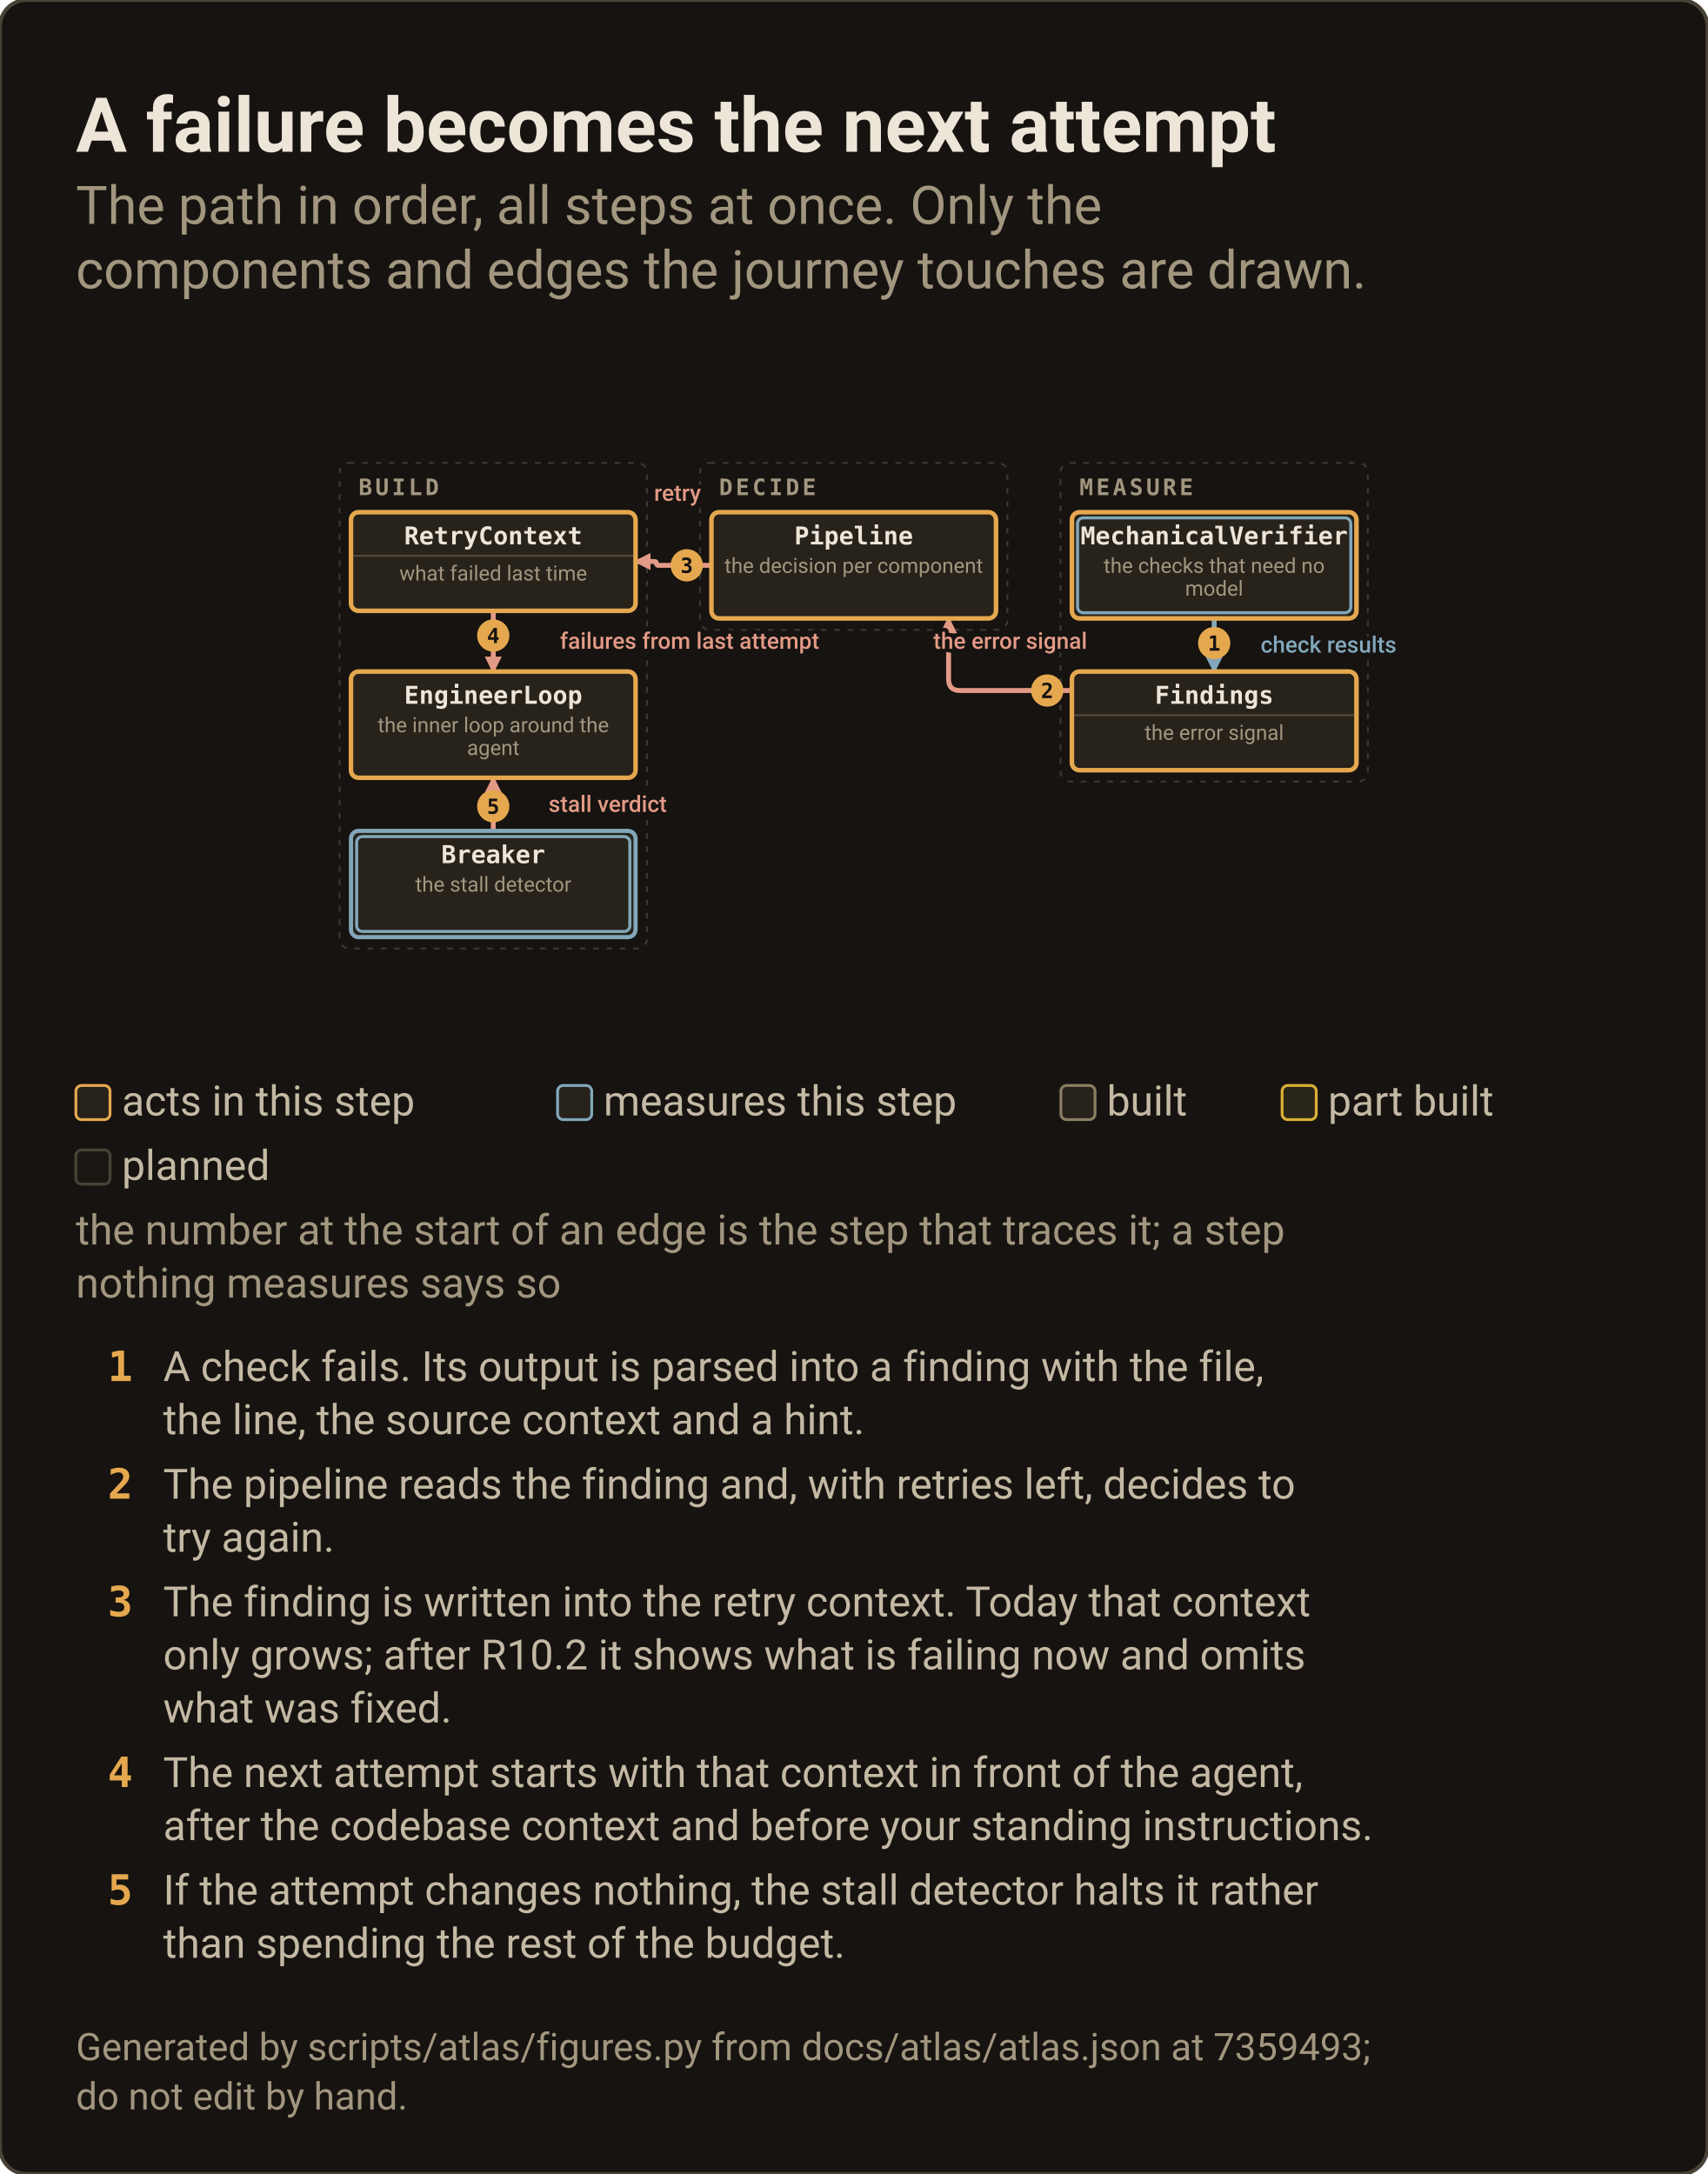
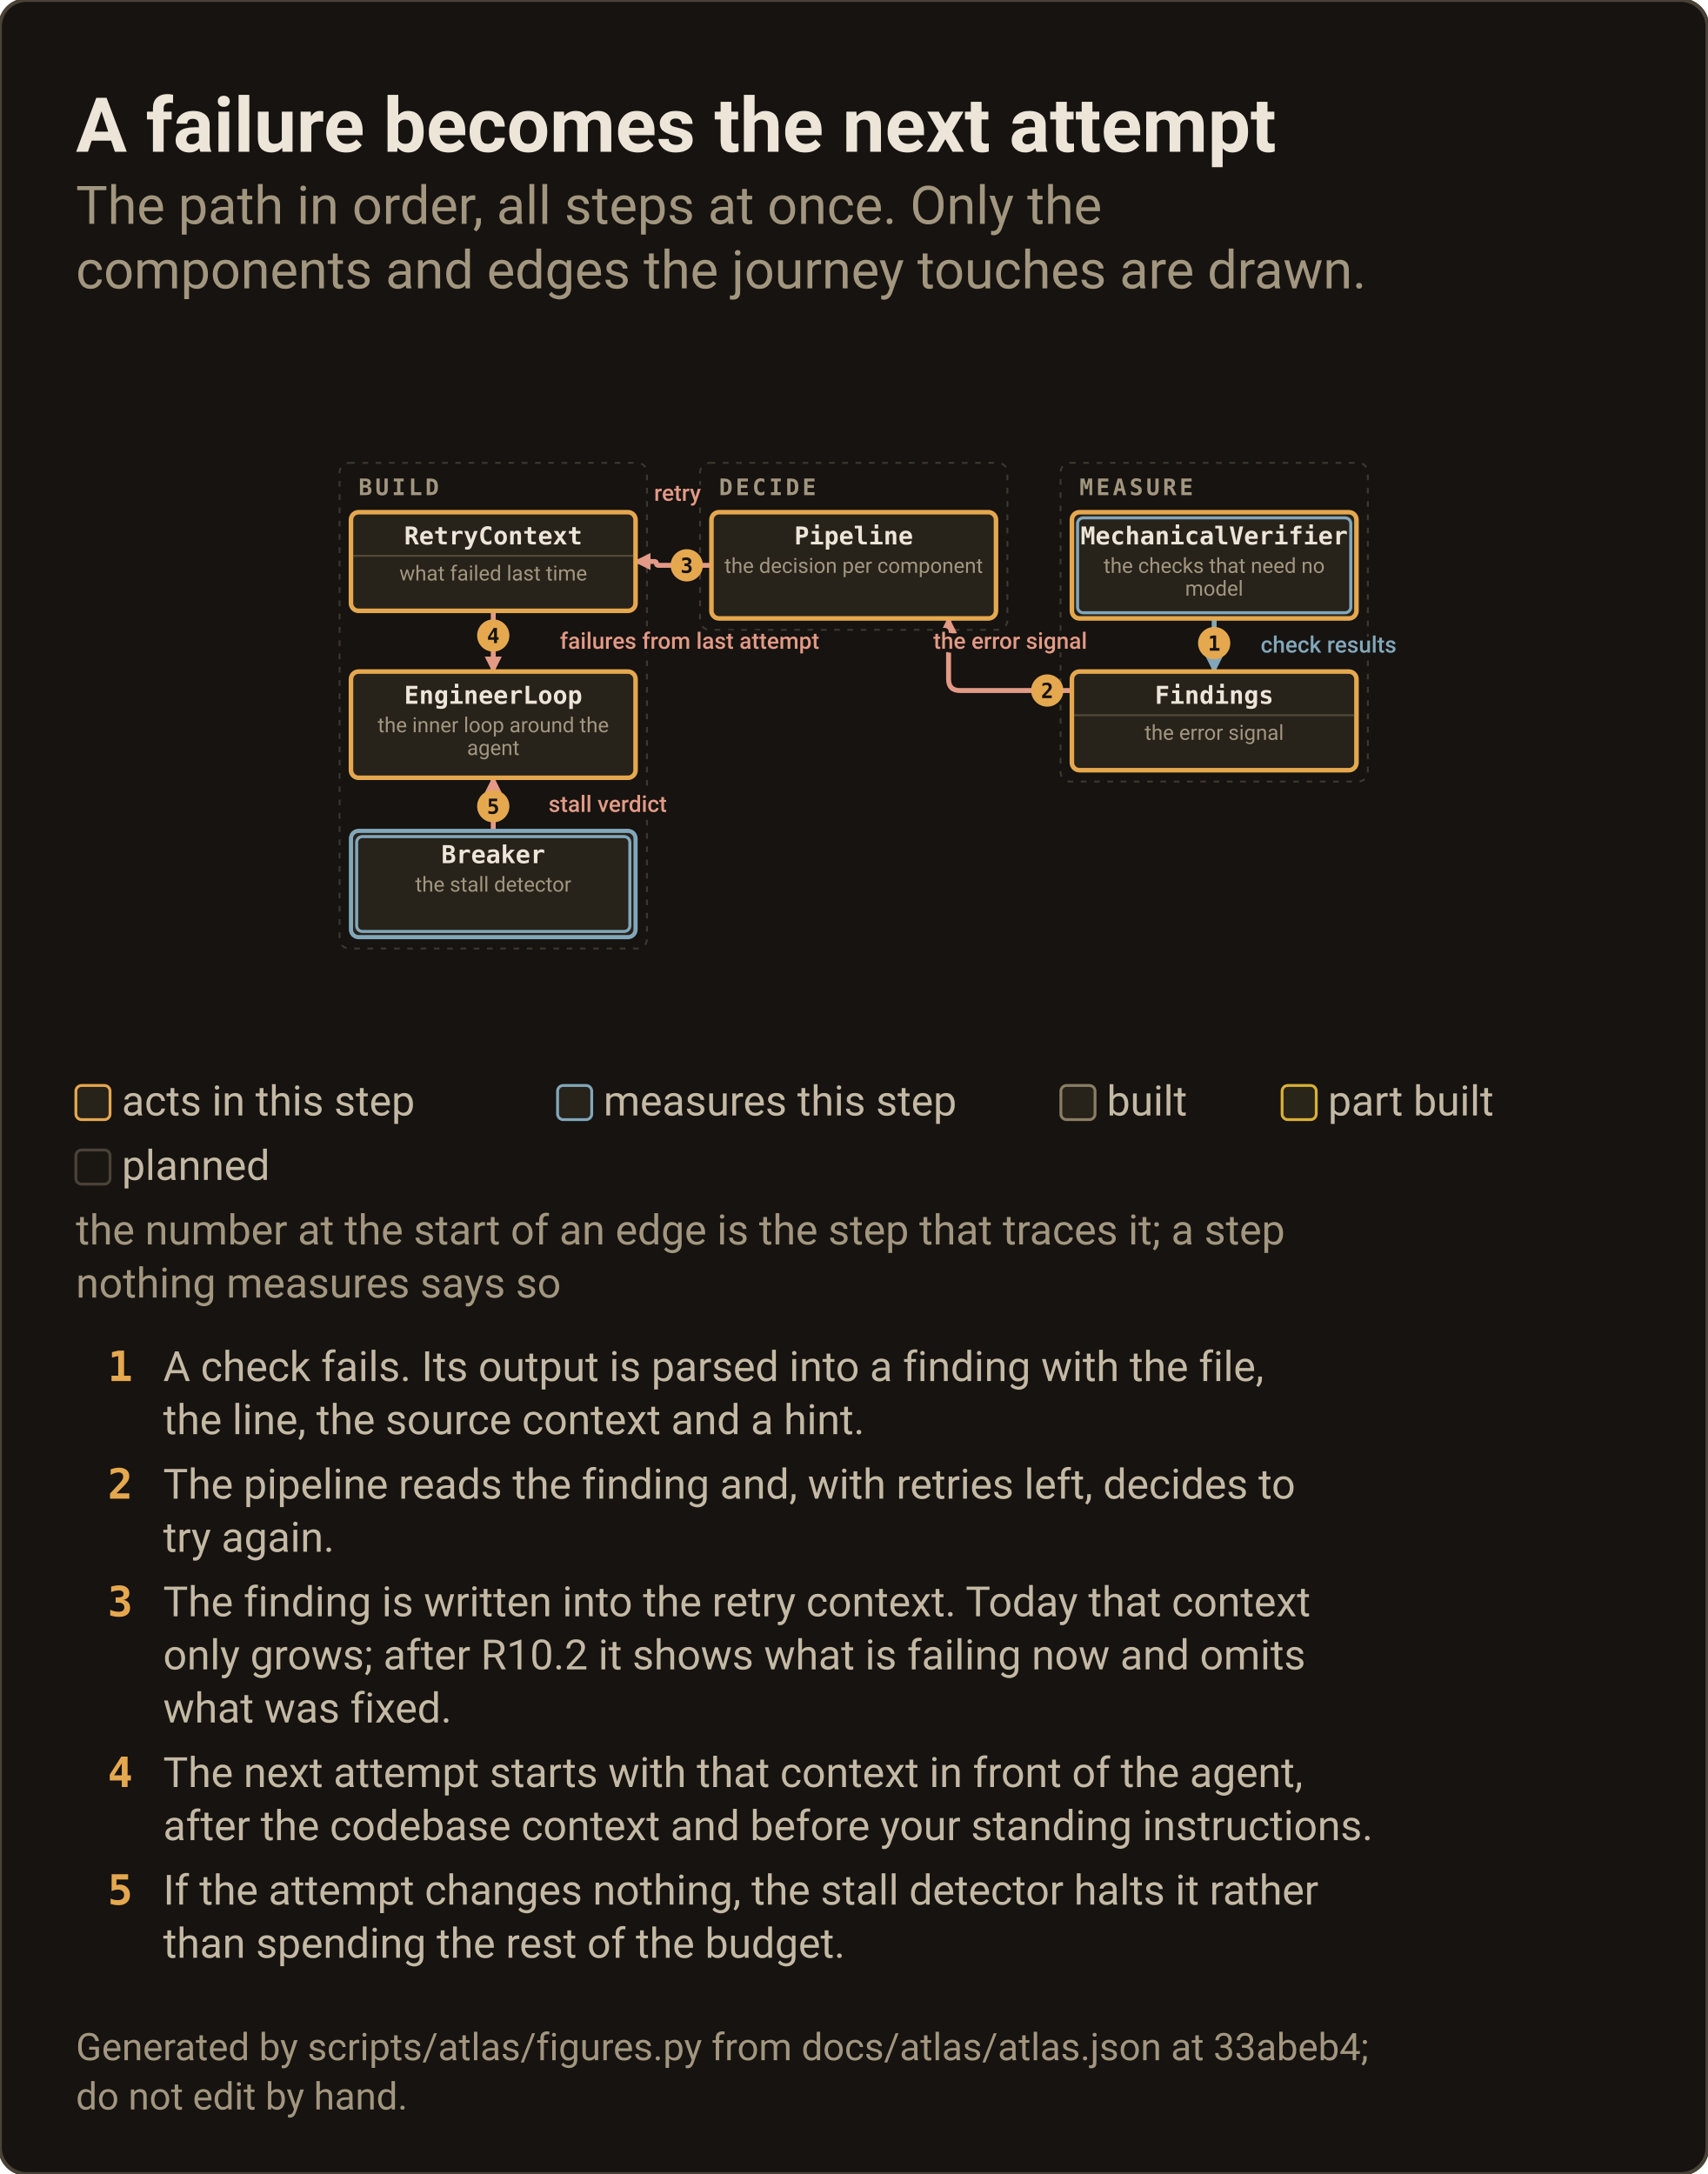
<svg xmlns="http://www.w3.org/2000/svg" width="900" height="1146" viewBox="0 0 900 1146" role="img" aria-label="Journey: A failure becomes the next attempt">
  <rect x="0" y="0" width="900" height="1146" rx="14" fill="#161310" stroke="#4A4237" stroke-width="2" />
  <text x="40.0" y="80.0" class="c0">A failure becomes the next attempt</text>
  <text x="40.0" y="118.0" class="c1">The path in order, all steps at once. Only the</text>
  <text x="40.0" y="152.0" class="c1">components and edges the journey touches are drawn.</text>
  <svg id="map" x="171.0" y="170.0" width="558" height="380" viewBox="0 0 558 380" overflow="visible">
    <defs>
      <marker id="map-m-work" viewBox="0 0 8 8" refX="7" refY="4" markerUnits="userSpaceOnUse" markerWidth="9" markerHeight="9" orient="auto-start-reverse">
        <path d="M0,0 L8,4 L0,8 z" fill="#D9CDB2" />
      </marker>
      <marker id="map-m-measure" viewBox="0 0 8 8" refX="7" refY="4" markerUnits="userSpaceOnUse" markerWidth="9" markerHeight="9" orient="auto-start-reverse">
        <path d="M0,0 L8,4 L0,8 z" fill="#82A7BA" />
      </marker>
      <marker id="map-m-feedback" viewBox="0 0 8 8" refX="7" refY="4" markerUnits="userSpaceOnUse" markerWidth="9" markerHeight="9" orient="auto-start-reverse">
        <path d="M0,0 L8,4 L0,8 z" fill="#E39A86" />
      </marker>
      <marker id="map-m-operator" viewBox="0 0 8 8" refX="7" refY="4" markerUnits="userSpaceOnUse" markerWidth="9" markerHeight="9" orient="auto-start-reverse">
        <path d="M0,0 L8,4 L0,8 z" fill="#DD9BBD" />
      </marker>
      <marker id="map-m-trust" viewBox="0 0 8 8" refX="7" refY="4" markerUnits="userSpaceOnUse" markerWidth="9" markerHeight="9" orient="auto-start-reverse">
        <path d="M0,0 L8,4 L0,8 z" fill="#B48EC9" />
      </marker>
      <marker id="map-m-learn" viewBox="0 0 8 8" refX="7" refY="4" markerUnits="userSpaceOnUse" markerWidth="9" markerHeight="9" orient="auto-start-reverse">
        <path d="M0,0 L8,4 L0,8 z" fill="#86C9A9" />
      </marker>
      <marker id="map-m-record" viewBox="0 0 8 8" refX="7" refY="4" markerUnits="userSpaceOnUse" markerWidth="9" markerHeight="9" orient="auto-start-reverse">
        <path d="M0,0 L8,4 L0,8 z" fill="#B7C27C" />
      </marker>
      <marker id="map-m-change" viewBox="0 0 8 8" refX="7" refY="4" markerUnits="userSpaceOnUse" markerWidth="9" markerHeight="9" orient="auto-start-reverse">
        <path d="M0,0 L8,4 L0,8 z" fill="#E26D5A" />
      </marker>
      <marker id="map-m-reach" viewBox="0 0 8 8" refX="7" refY="4" markerUnits="userSpaceOnUse" markerWidth="9" markerHeight="9" orient="auto-start-reverse">
        <path d="M0,0 L8,4 L0,8 z" fill="#E5A84F" />
      </marker>
    </defs>
    <style>#map .node.quiet{opacity:.42}#map .node.planned{opacity:.5}#map .node.planned.quiet{opacity:.3}#map .node.meas .node__box{stroke:#82A7BA;stroke-width:2.2}#map .node.acts .node__box{stroke:#E5A84F;stroke-width:2.4}#map .node__ring{display:none;fill:none;stroke:#82A7BA;stroke-width:1.6}#map .node.meas .node__ring{display:inline}#map .flow.planned{opacity:.35}#map .flowlbl.planned{opacity:.5}#map .flow.off,#map .flowlbl.off{display:none}#map .flow.hot{opacity:1;stroke-opacity:1;stroke-width:2.6}#map .flowlbl.hot{opacity:1}</style>
    <rect x="8.0" y="74.0" width="162.0" height="256.0" rx="5" fill="none" stroke="#A2967F" stroke-opacity=".28" stroke-width="1" stroke-dasharray="3 4" />
    <text x="18.0" y="91.0" class="t3">BUILD</text>
    <rect x="198.0" y="74.0" width="162.0" height="88.0" rx="5" fill="none" stroke="#A2967F" stroke-opacity=".28" stroke-width="1" stroke-dasharray="3 4" />
    <text x="208.0" y="91.0" class="t3">DECIDE</text>
    <rect x="388.0" y="74.0" width="162.0" height="168.0" rx="5" fill="none" stroke="#A2967F" stroke-opacity=".28" stroke-width="1" stroke-dasharray="3 4" />
    <text x="398.0" y="91.0" class="t3">MEASURE</text>
    <g data-layer="flow">
      <path id="map-f30" class="flow measure hot" data-edge="30" data-from="MechanicalVerifier" data-to="Findings" data-art="check results" data-kind="measure" data-layer="measure" d="M 469.0 156.0 L 469.0 184.0" fill="none" stroke="#82A7BA" stroke-opacity="0.82" stroke-width="1.2" stroke-linecap="round" marker-end="url(#map-m-measure)" />
      <path id="map-f35" class="flow decide hot" data-edge="35" data-from="Findings" data-to="Pipeline" data-art="the error signal" data-kind="decide" data-layer="feedback" d="M 394.0 194.0 L 335.0 194.0 Q 329.0 194.0 329.0 188.0 L 329.0 156.0" fill="none" stroke="#E39A86" stroke-opacity="0.82" stroke-width="1.2" stroke-linecap="round" marker-end="url(#map-m-feedback)" />
      <path id="map-f36" class="flow decide hot" data-edge="36" data-from="Pipeline" data-to="RetryContext" data-art="retry" data-kind="decide" data-layer="feedback" d="M 204.0 128.0 L 176.0 128.0 Q 175.0 128.0 175.0 127.0 L 175.0 127.0 Q 175.0 126.0 174.0 126.0 L 164.0 126.0" fill="none" stroke="#E39A86" stroke-opacity="0.82" stroke-width="1.2" stroke-linecap="round" marker-end="url(#map-m-feedback)" />
      <path id="map-f15" class="flow build hot" data-edge="15" data-from="RetryContext" data-to="EngineerLoop" data-art="failures from last attempt" data-kind="build" data-layer="feedback" d="M 89.0 152.0 L 89.0 184.0" fill="none" stroke="#E39A86" stroke-opacity="0.82" stroke-width="1.2" stroke-linecap="round" marker-end="url(#map-m-feedback)" />
      <path id="map-f21" class="flow build hot" data-edge="21" data-from="Breaker" data-to="EngineerLoop" data-art="stall verdict" data-kind="build" data-layer="feedback" d="M 89.0 268.0 L 89.0 240.0" fill="none" stroke="#E39A86" stroke-opacity="0.82" stroke-width="1.2" stroke-linecap="round" marker-end="url(#map-m-feedback)" />
    </g>
    <g class="node built acts" data-id="RetryContext" data-kind="store" data-state="built" data-region="build" role="button" tabindex="0" aria-label="RetryContext, what failed last time, built">
      <rect class="node__box" x="14.0" y="100.0" width="150.0" height="52.0" rx="4.0" fill="#27221A" stroke="#8A7D63" stroke-width="1.1" />
      <rect class="node__ring" x="17.0" y="103.0" width="144.0" height="46.0" rx="3.0" />
      <text x="89.0" y="117.0" class="t4">RetryContext</text>
      <line x1="15.0" y1="123.0" x2="163.0" y2="123.0" stroke="#8A7D63" stroke-opacity=".45" stroke-width="1" />
      <g data-layer="job">
        <text x="89.0" y="136.0" class="t5">what failed last time</text>
      </g>
    </g>
    <g class="node built acts" data-id="EngineerLoop" data-kind="component" data-state="built" data-region="build" role="button" tabindex="0" aria-label="EngineerLoop, the inner loop around the agent, built">
      <rect class="node__box" x="14.0" y="184.0" width="150.0" height="56.0" rx="4.0" fill="#27221A" stroke="#8A7D63" stroke-width="1.1" />
      <rect class="node__ring" x="17.0" y="187.0" width="144.0" height="50.0" rx="3.0" />
      <text x="89.0" y="201.0" class="t4">EngineerLoop</text>
      <g data-layer="job">
        <text x="89.0" y="216.0" class="t5">the inner loop around the</text>
        <text x="89.0" y="228.0" class="t5">agent</text>
      </g>
    </g>
    <g class="node built meas" data-id="Breaker" data-kind="component" data-state="built" data-region="build" role="button" tabindex="0" aria-label="Breaker, the stall detector, built">
      <rect class="node__box" x="14.0" y="268.0" width="150.0" height="56.0" rx="4.0" fill="#27221A" stroke="#8A7D63" stroke-width="1.1" />
      <rect class="node__ring" x="17.0" y="271.0" width="144.0" height="50.0" rx="3.0" />
      <text x="89.0" y="285.0" class="t4">Breaker</text>
      <g data-layer="job">
        <text x="89.0" y="300.0" class="t5">the stall detector</text>
      </g>
    </g>
    <g class="node built acts meas" data-id="MechanicalVerifier" data-kind="component" data-state="built" data-region="measure" role="button" tabindex="0" aria-label="MechanicalVerifier, the checks that need no model, built">
      <rect class="node__box" x="394.0" y="100.0" width="150.0" height="56.0" rx="4.0" fill="#27221A" stroke="#8A7D63" stroke-width="1.1" />
      <rect class="node__ring" x="397.0" y="103.0" width="144.0" height="50.0" rx="3.0" />
      <text x="469.0" y="117.0" class="t4">MechanicalVerifier</text>
      <g data-layer="job">
        <text x="469.0" y="132.0" class="t5">the checks that need no</text>
        <text x="469.0" y="144.0" class="t5">model</text>
      </g>
    </g>
    <g class="node built acts" data-id="Findings" data-kind="store" data-state="built" data-region="measure" role="button" tabindex="0" aria-label="Findings, the error signal, built">
      <rect class="node__box" x="394.0" y="184.0" width="150.0" height="52.0" rx="4.0" fill="#27221A" stroke="#8A7D63" stroke-width="1.1" />
      <rect class="node__ring" x="397.0" y="187.0" width="144.0" height="46.0" rx="3.0" />
      <text x="469.0" y="201.0" class="t4">Findings</text>
      <line x1="395.0" y1="207.0" x2="543.0" y2="207.0" stroke="#8A7D63" stroke-opacity=".45" stroke-width="1" />
      <g data-layer="job">
        <text x="469.0" y="220.0" class="t5">the error signal</text>
      </g>
    </g>
    <g class="node built acts" data-id="Pipeline" data-kind="component" data-state="built" data-region="decide" role="button" tabindex="0" aria-label="Pipeline, the decision per component, built">
      <rect class="node__box" x="204.0" y="100.0" width="150.0" height="56.0" rx="4.0" fill="#27221A" stroke="#8A7D63" stroke-width="1.1" />
      <rect class="node__ring" x="207.0" y="103.0" width="144.0" height="50.0" rx="3.0" />
      <text x="279.0" y="117.0" class="t4">Pipeline</text>
      <g data-layer="job">
        <text x="279.0" y="132.0" class="t5">the decision per component</text>
      </g>
    </g>
    <g data-layer="flow">
      <g class="flowlbl measure hot" data-edge="30" data-from="MechanicalVerifier" data-to="Findings" data-layer="measure">
        <text x="529.3" y="174.0" class="t1">check results</text>
      </g>
      <g class="flowlbl decide hot" data-edge="35" data-from="Findings" data-to="Pipeline" data-layer="feedback">
        <text x="361.5" y="172.0" class="t2">the error signal</text>
      </g>
      <g class="flowlbl decide hot" data-edge="36" data-from="Pipeline" data-to="RetryContext" data-layer="feedback">
        <text x="186.1" y="94.0" class="t2">retry</text>
      </g>
      <g class="flowlbl build hot" data-edge="15" data-from="RetryContext" data-to="EngineerLoop" data-layer="feedback">
        <text x="192.5" y="172.0" class="t2">failures from last attempt</text>
      </g>
      <g class="flowlbl build hot" data-edge="21" data-from="Breaker" data-to="EngineerLoop" data-layer="feedback">
        <text x="149.3" y="258.0" class="t2">stall verdict</text>
      </g>
    </g>
    <g data-layer="steps">
      <g class="step" data-edge="30">
        <circle cx="469.0" cy="169.0" r="8.5" fill="#E5A84F" />
        <text x="469.0" y="173.0" class="t0">1</text>
      </g>
      <g class="step" data-edge="35">
        <circle cx="381.0" cy="194.0" r="8.5" fill="#E5A84F" />
        <text x="381.0" y="198.0" class="t0">2</text>
      </g>
      <g class="step" data-edge="36">
        <circle cx="191.0" cy="128.0" r="8.5" fill="#E5A84F" />
        <text x="191.0" y="132.0" class="t0">3</text>
      </g>
      <g class="step" data-edge="15">
        <circle cx="89.0" cy="165.0" r="8.5" fill="#E5A84F" />
        <text x="89.0" y="169.0" class="t0">4</text>
      </g>
      <g class="step" data-edge="21">
        <circle cx="89.0" cy="255.0" r="8.5" fill="#E5A84F" />
        <text x="89.0" y="259.0" class="t0">5</text>
      </g>
    </g>
    <style>#map .t0{font-family:ui-monospace,"SF Mono",SFMono-Regular,"JetBrains Mono",Menlo,Consolas,monospace;font-size:11.0px;font-weight:700;fill:#161310;text-anchor:middle}#map .t1{font-family:ui-sans-serif,system-ui,-apple-system,"SF Pro Text","Segoe UI",Roboto,"Helvetica Neue",Arial,sans-serif;font-size:12.0px;font-weight:500;fill:#82A7BA;text-anchor:middle;paint-order:stroke;stroke:#161310;stroke-width:4;stroke-linejoin:round}#map .t2{font-family:ui-sans-serif,system-ui,-apple-system,"SF Pro Text","Segoe UI",Roboto,"Helvetica Neue",Arial,sans-serif;font-size:12.0px;font-weight:500;fill:#E39A86;text-anchor:middle;paint-order:stroke;stroke:#161310;stroke-width:4;stroke-linejoin:round}#map .t3{font-family:ui-monospace,"SF Mono",SFMono-Regular,"JetBrains Mono",Menlo,Consolas,monospace;font-size:12.0px;font-weight:600;fill:#A2967F;text-anchor:start;letter-spacing:.13em}#map .t4{font-family:ui-monospace,"SF Mono",SFMono-Regular,"JetBrains Mono",Menlo,Consolas,monospace;font-size:13.0px;font-weight:600;fill:#ECE5D8;text-anchor:middle}#map .t5{font-family:ui-sans-serif,system-ui,-apple-system,"SF Pro Text","Segoe UI",Roboto,"Helvetica Neue",Arial,sans-serif;font-size:11.0px;font-weight:400;fill:#A2967F;text-anchor:middle}</style>
  </svg>
  <rect x="40.0" y="572.2" width="18" height="18" rx="3" fill="#27221A" stroke="#E5A84F" stroke-width="1.5" />
  <text x="64.2" y="588.0" class="c2">acts in this step</text>
  <rect x="293.9" y="572.2" width="18" height="18" rx="3" fill="#27221A" stroke="#82A7BA" stroke-width="1.5" />
  <text x="318.1" y="588.0" class="c2">measures this step</text>
  <rect x="559.2" y="572.2" width="18" height="18" rx="3" fill="#27221A" stroke="#8A7D63" stroke-width="1.5" />
  <text x="583.4" y="588.0" class="c2">built</text>
  <rect x="675.8" y="572.2" width="18" height="18" rx="3" fill="#2A2519" stroke="#D9B036" stroke-width="1.5" />
  <text x="700.0" y="588.0" class="c2">part built</text>
  <rect x="40.0" y="606.2" width="18" height="18" rx="3" fill="#1A1713" stroke="#4A4237" stroke-width="1.5" />
  <text x="64.2" y="622.0" class="c2">planned</text>
  <text x="40.0" y="656.0" class="c3">the number at the start of an edge is the step that traces it; a step</text>
  <text x="40.0" y="684.0" class="c3">nothing measures says so</text>
  <text x="70.0" y="728.0" class="c4">1</text>
  <text x="86.0" y="728.0" class="c2">A check fails. Its output is parsed into a finding with the file,</text>
  <text x="86.0" y="756.0" class="c2">the line, the source context and a hint.</text>
  <text x="70.0" y="790.0" class="c4">2</text>
  <text x="86.0" y="790.0" class="c2">The pipeline reads the finding and, with retries left, decides to</text>
  <text x="86.0" y="818.0" class="c2">try again.</text>
  <text x="70.0" y="852.0" class="c4">3</text>
  <text x="86.0" y="852.0" class="c2">The finding is written into the retry context. Today that context</text>
  <text x="86.0" y="880.0" class="c2">only grows; after R10.2 it shows what is failing now and omits</text>
  <text x="86.0" y="908.0" class="c2">what was fixed.</text>
  <text x="70.0" y="942.0" class="c4">4</text>
  <text x="86.0" y="942.0" class="c2">The next attempt starts with that context in front of the agent,</text>
  <text x="86.0" y="970.0" class="c2">after the codebase context and before your standing instructions.</text>
  <text x="70.0" y="1004.0" class="c4">5</text>
  <text x="86.0" y="1004.0" class="c2">If the attempt changes nothing, the stall detector halts it rather</text>
  <text x="86.0" y="1032.0" class="c2">than spending the rest of the budget.</text>
-   <text x="40.0" y="1086.0" class="c5">Generated by scripts/atlas/figures.py from docs/atlas/atlas.json at 7359493;</text>
+   <text x="40.0" y="1086.0" class="c5">Generated by scripts/atlas/figures.py from docs/atlas/atlas.json at 33abeb4;</text>
  <text x="40.0" y="1112.0" class="c5">do not edit by hand.</text>
  <style>.c0{font-family:ui-sans-serif,system-ui,-apple-system,"SF Pro Text","Segoe UI",Roboto,"Helvetica Neue",Arial,sans-serif;font-size:40.0px;font-weight:600;fill:#ECE5D8;text-anchor:start}.c1{font-family:ui-sans-serif,system-ui,-apple-system,"SF Pro Text","Segoe UI",Roboto,"Helvetica Neue",Arial,sans-serif;font-size:28.0px;font-weight:400;fill:#A2967F;text-anchor:start}.c2{font-family:ui-sans-serif,system-ui,-apple-system,"SF Pro Text","Segoe UI",Roboto,"Helvetica Neue",Arial,sans-serif;font-size:22.0px;font-weight:400;fill:#C4B9A4;text-anchor:start}.c3{font-family:ui-sans-serif,system-ui,-apple-system,"SF Pro Text","Segoe UI",Roboto,"Helvetica Neue",Arial,sans-serif;font-size:22.0px;font-weight:400;fill:#A2967F;text-anchor:start}.c4{font-family:ui-monospace,"SF Mono",SFMono-Regular,"JetBrains Mono",Menlo,Consolas,monospace;font-size:22.0px;font-weight:700;fill:#E5A84F;text-anchor:end}.c5{font-family:ui-sans-serif,system-ui,-apple-system,"SF Pro Text","Segoe UI",Roboto,"Helvetica Neue",Arial,sans-serif;font-size:20.0px;font-weight:400;fill:#A2967F;text-anchor:start}</style>
</svg>
